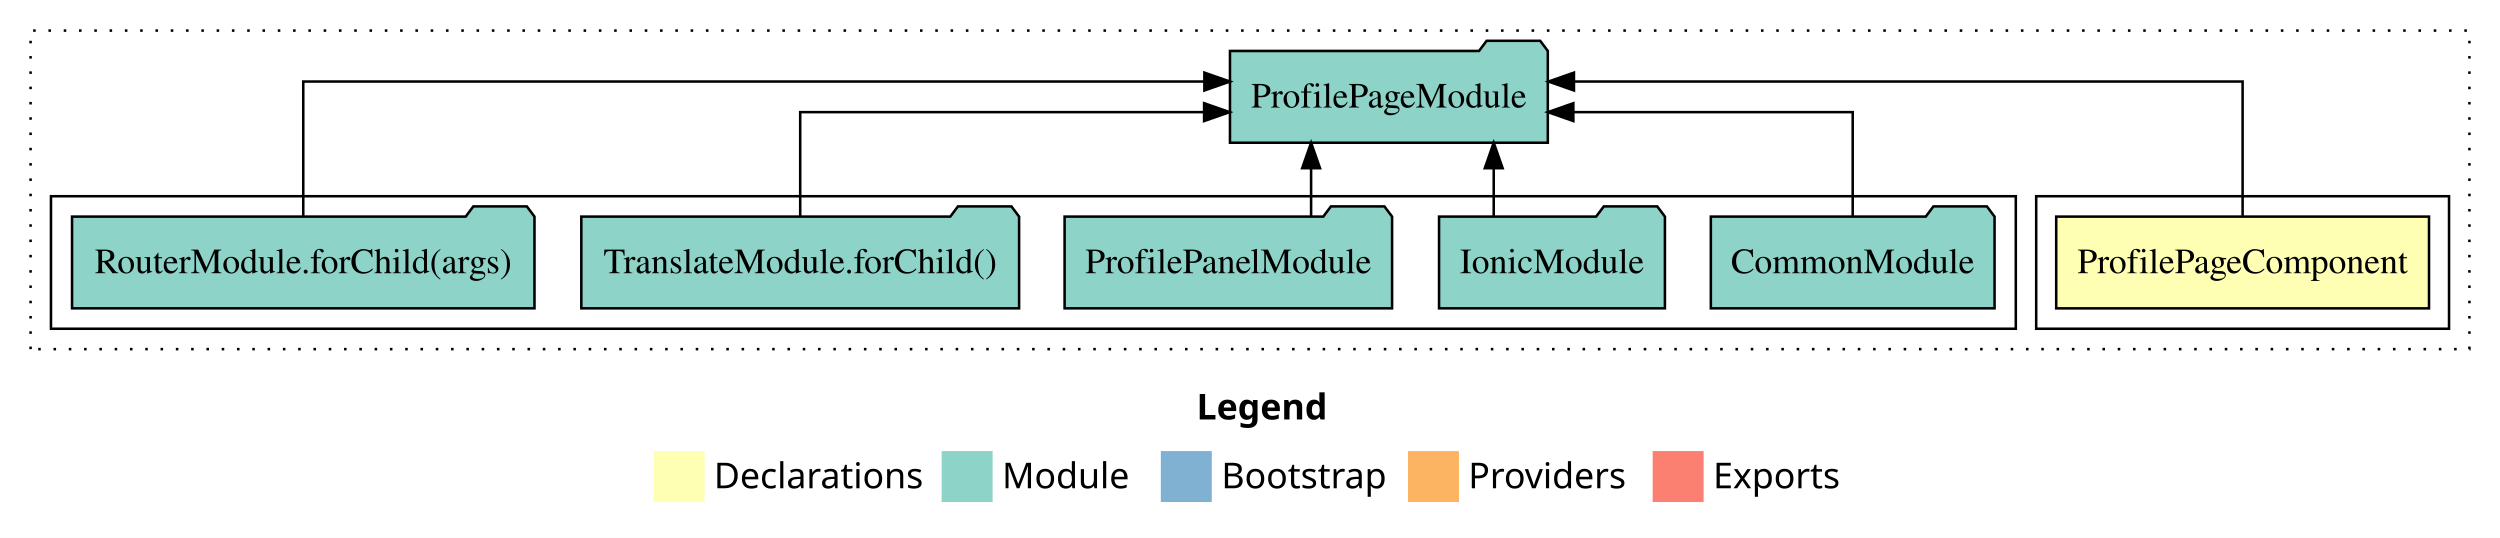
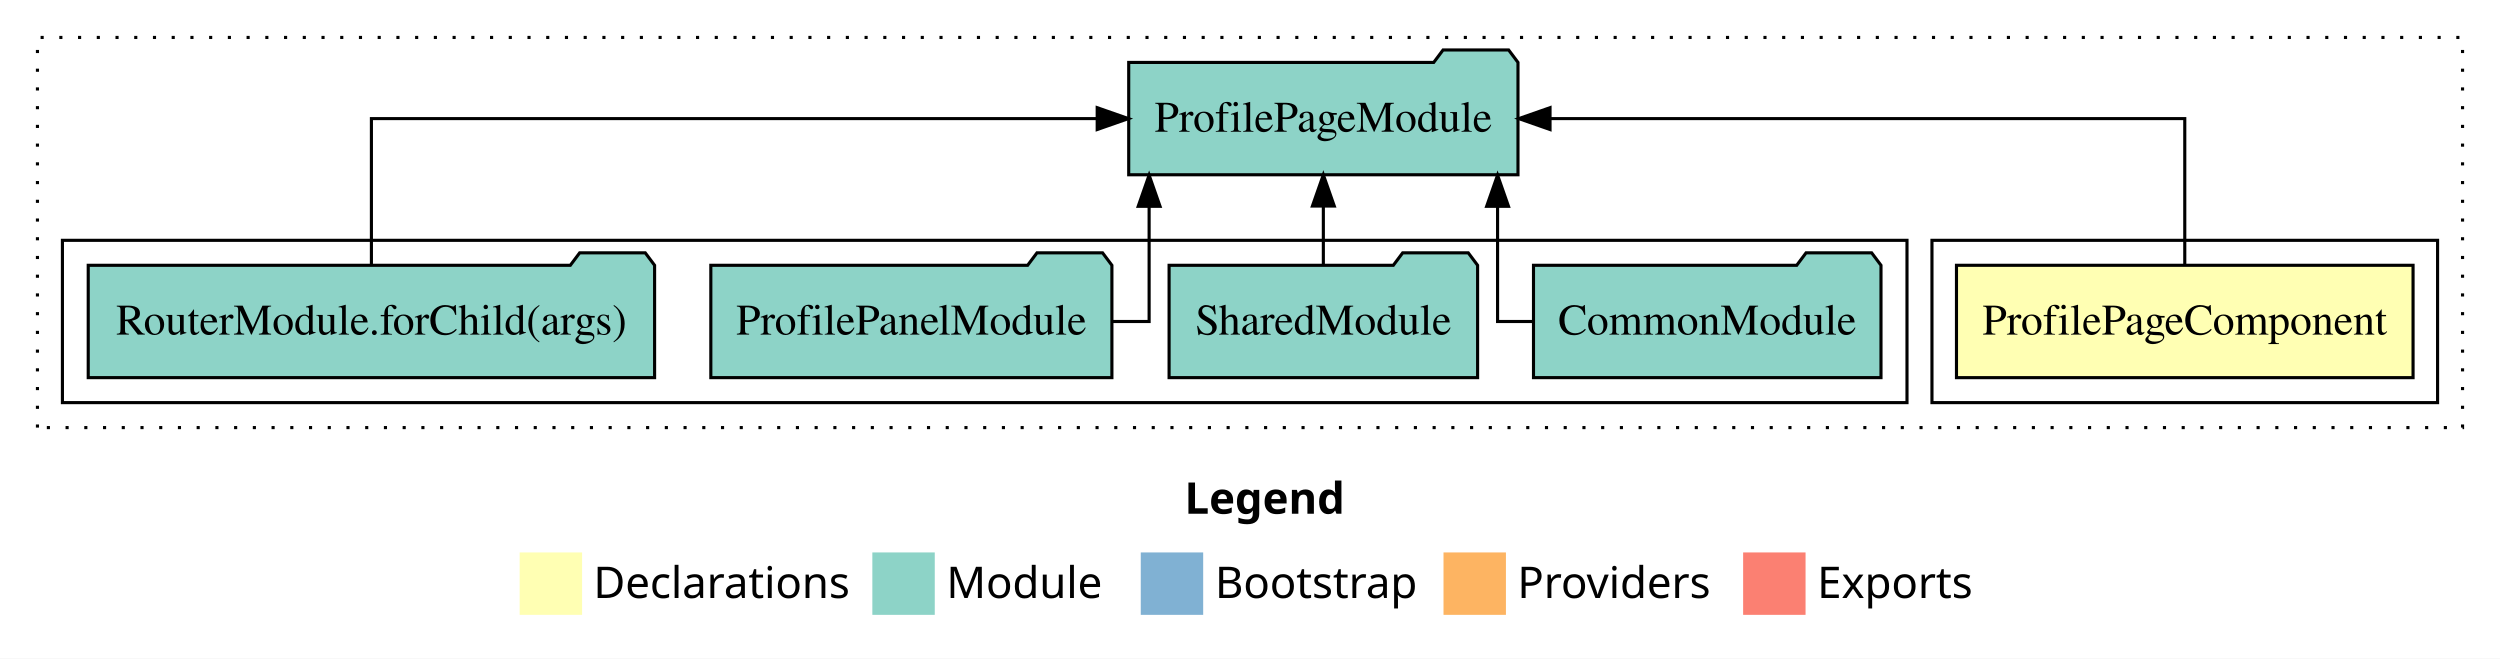
- <svg xmlns="http://www.w3.org/2000/svg" width="981pt" height="211pt" viewBox="0.00 0.00 981.00 211.00">
+ <svg xmlns="http://www.w3.org/2000/svg" width="801pt" height="211pt" viewBox="0.00 0.00 801.00 211.00">
  <g id="graph0" class="graph" transform="scale(1 1) rotate(0) translate(4 207)">
-     <polygon fill="#ffffff" stroke="transparent" points="-4,4 -4,-207 977,-207 977,4 -4,4" />
-     <text text-anchor="start" x="465.509" y="-42.4" font-family="sans-serif" font-weight="bold" font-size="14.00" fill="#000000">Legend</text>
-     <polygon fill="#ffffb3" stroke="transparent" points="252.5,-10 252.5,-30 272.5,-30 272.5,-10 252.5,-10" />
-     <text text-anchor="start" x="276.129" y="-15.4" font-family="sans-serif" font-size="14.00" fill="#000000">  Declarations</text>
-     <polygon fill="#8dd3c7" stroke="transparent" points="365.5,-10 365.5,-30 385.5,-30 385.5,-10 365.5,-10" />
-     <text text-anchor="start" x="389.225" y="-15.4" font-family="sans-serif" font-size="14.00" fill="#000000">  Module</text>
-     <polygon fill="#80b1d3" stroke="transparent" points="451.5,-10 451.5,-30 471.5,-30 471.5,-10 451.5,-10" />
-     <text text-anchor="start" x="475.281" y="-15.4" font-family="sans-serif" font-size="14.00" fill="#000000">  Bootstrap</text>
-     <polygon fill="#fdb462" stroke="transparent" points="548.5,-10 548.5,-30 568.5,-30 568.5,-10 548.5,-10" />
-     <text text-anchor="start" x="572.173" y="-15.4" font-family="sans-serif" font-size="14.00" fill="#000000">  Providers</text>
-     <polygon fill="#fb8072" stroke="transparent" points="644.5,-10 644.5,-30 664.5,-30 664.5,-10 644.5,-10" />
-     <text text-anchor="start" x="668.226" y="-15.4" font-family="sans-serif" font-size="14.00" fill="#000000">  Exports</text>
+     <polygon fill="#ffffff" stroke="transparent" points="-4,4 -4,-207 797,-207 797,4 -4,4" />
+     <text text-anchor="start" x="375.509" y="-42.4" font-family="sans-serif" font-weight="bold" font-size="14.00" fill="#000000">Legend</text>
+     <polygon fill="#ffffb3" stroke="transparent" points="162.5,-10 162.5,-30 182.5,-30 182.5,-10 162.5,-10" />
+     <text text-anchor="start" x="186.129" y="-15.4" font-family="sans-serif" font-size="14.00" fill="#000000">  Declarations</text>
+     <polygon fill="#8dd3c7" stroke="transparent" points="275.5,-10 275.5,-30 295.5,-30 295.5,-10 275.5,-10" />
+     <text text-anchor="start" x="299.225" y="-15.4" font-family="sans-serif" font-size="14.00" fill="#000000">  Module</text>
+     <polygon fill="#80b1d3" stroke="transparent" points="361.5,-10 361.5,-30 381.5,-30 381.5,-10 361.5,-10" />
+     <text text-anchor="start" x="385.281" y="-15.4" font-family="sans-serif" font-size="14.00" fill="#000000">  Bootstrap</text>
+     <polygon fill="#fdb462" stroke="transparent" points="458.5,-10 458.5,-30 478.5,-30 478.5,-10 458.5,-10" />
+     <text text-anchor="start" x="482.173" y="-15.4" font-family="sans-serif" font-size="14.00" fill="#000000">  Providers</text>
+     <polygon fill="#fb8072" stroke="transparent" points="554.5,-10 554.5,-30 574.5,-30 574.5,-10 554.5,-10" />
+     <text text-anchor="start" x="578.226" y="-15.4" font-family="sans-serif" font-size="14.00" fill="#000000">  Exports</text>
    <g id="clust1" class="cluster">
-       <polygon fill="none" stroke="#000000" stroke-dasharray="1,5" points="8,-70 8,-195 965,-195 965,-70 8,-70" />
+       <polygon fill="none" stroke="#000000" stroke-dasharray="1,5" points="8,-70 8,-195 785,-195 785,-70 8,-70" />
    </g>
    <g id="clust2" class="cluster">
-       <polygon fill="none" stroke="#000000" points="795,-78 795,-130 957,-130 957,-78 795,-78" />
+       <polygon fill="none" stroke="#000000" points="615,-78 615,-130 777,-130 777,-78 615,-78" />
    </g>
    <g id="clust4" class="cluster">
-       <polygon fill="none" stroke="#000000" points="16,-78 16,-130 787,-130 787,-78 16,-78" />
+       <polygon fill="none" stroke="#000000" points="16,-78 16,-130 607,-130 607,-78 16,-78" />
    </g>
    <g id="node1" class="node">
-       <polygon fill="#ffffb3" stroke="#000000" points="949.144,-122 802.856,-122 802.856,-86 949.144,-86 949.144,-122" />
-       <text text-anchor="middle" x="876" y="-99.8" font-family="Times,serif" font-size="14.00" fill="#000000">ProfilePageComponent</text>
+       <polygon fill="#ffffb3" stroke="#000000" points="769.144,-122 622.856,-122 622.856,-86 769.144,-86 769.144,-122" />
+       <text text-anchor="middle" x="696" y="-99.8" font-family="Times,serif" font-size="14.00" fill="#000000">ProfilePageComponent</text>
    </g>
    <g id="node2" class="node">
-       <polygon fill="#8dd3c7" stroke="#000000" points="603.361,-187 600.361,-191 579.361,-191 576.361,-187 478.639,-187 478.639,-151 603.361,-151 603.361,-187" />
-       <text text-anchor="middle" x="541" y="-164.8" font-family="Times,serif" font-size="14.00" fill="#000000">ProfilePageModule</text>
+       <polygon fill="#8dd3c7" stroke="#000000" points="482.361,-187 479.361,-191 458.361,-191 455.361,-187 357.639,-187 357.639,-151 482.361,-151 482.361,-187" />
+       <text text-anchor="middle" x="420" y="-164.8" font-family="Times,serif" font-size="14.00" fill="#000000">ProfilePageModule</text>
    </g>
    <g id="edge1" class="edge">
-       <path fill="none" stroke="#000000" d="M876,-122.284C876,-143.321 876,-175 876,-175 876,-175 613.618,-175 613.618,-175" />
-       <polygon fill="#000000" stroke="#000000" points="613.618,-171.5 603.618,-175 613.618,-178.5 613.618,-171.5" />
+       <path fill="none" stroke="#000000" d="M696,-122.106C696,-141.339 696,-169 696,-169 696,-169 492.629,-169 492.629,-169" />
+       <polygon fill="#000000" stroke="#000000" points="492.629,-165.5 482.629,-169 492.629,-172.5 492.629,-165.5" />
    </g>
    <g id="node3" class="node">
-       <polygon fill="#8dd3c7" stroke="#000000" points="778.668,-122 775.668,-126 754.668,-126 751.668,-122 667.332,-122 667.332,-86 778.668,-86 778.668,-122" />
-       <text text-anchor="middle" x="723" y="-99.8" font-family="Times,serif" font-size="14.00" fill="#000000">CommonModule</text>
+       <polygon fill="#8dd3c7" stroke="#000000" points="598.668,-122 595.668,-126 574.668,-126 571.668,-122 487.332,-122 487.332,-86 598.668,-86 598.668,-122" />
+       <text text-anchor="middle" x="543" y="-99.8" font-family="Times,serif" font-size="14.00" fill="#000000">CommonModule</text>
    </g>
    <g id="edge2" class="edge">
-       <path fill="none" stroke="#000000" d="M723,-122.022C723,-139.373 723,-163 723,-163 723,-163 613.379,-163 613.379,-163" />
-       <polygon fill="#000000" stroke="#000000" points="613.38,-159.5 603.379,-163 613.379,-166.5 613.38,-159.5" />
+       <path fill="none" stroke="#000000" d="M487.217,-104C480.422,-104 475.821,-104 475.821,-104 475.821,-104 475.821,-140.894 475.821,-140.894" />
+       <polygon fill="#000000" stroke="#000000" points="472.321,-140.894 475.821,-150.894 479.321,-140.894 472.321,-140.894" />
    </g>
    <g id="node4" class="node">
-       <polygon fill="#8dd3c7" stroke="#000000" points="649.316,-122 646.316,-126 625.316,-126 622.316,-122 560.684,-122 560.684,-86 649.316,-86 649.316,-122" />
-       <text text-anchor="middle" x="605" y="-99.8" font-family="Times,serif" font-size="14.00" fill="#000000">IonicModule</text>
+       <polygon fill="#8dd3c7" stroke="#000000" points="469.423,-122 466.423,-126 445.423,-126 442.423,-122 370.577,-122 370.577,-86 469.423,-86 469.423,-122" />
+       <text text-anchor="middle" x="420" y="-99.8" font-family="Times,serif" font-size="14.00" fill="#000000">SharedModule</text>
    </g>
    <g id="edge3" class="edge">
-       <path fill="none" stroke="#000000" d="M582.136,-122.106C582.136,-122.106 582.136,-140.991 582.136,-140.991" />
-       <polygon fill="#000000" stroke="#000000" points="578.636,-140.991 582.136,-150.991 585.636,-140.991 578.636,-140.991" />
+       <path fill="none" stroke="#000000" d="M420,-122.106C420,-122.106 420,-140.991 420,-140.991" />
+       <polygon fill="#000000" stroke="#000000" points="416.5,-140.991 420,-150.991 423.5,-140.991 416.5,-140.991" />
    </g>
    <g id="node5" class="node">
-       <polygon fill="#8dd3c7" stroke="#000000" points="542.252,-122 539.252,-126 518.252,-126 515.252,-122 413.748,-122 413.748,-86 542.252,-86 542.252,-122" />
-       <text text-anchor="middle" x="478" y="-99.8" font-family="Times,serif" font-size="14.00" fill="#000000">ProfilePanelModule</text>
+       <polygon fill="#8dd3c7" stroke="#000000" points="352.252,-122 349.252,-126 328.252,-126 325.252,-122 223.748,-122 223.748,-86 352.252,-86 352.252,-122" />
+       <text text-anchor="middle" x="288" y="-99.8" font-family="Times,serif" font-size="14.00" fill="#000000">ProfilePanelModule</text>
    </g>
    <g id="edge4" class="edge">
-       <path fill="none" stroke="#000000" d="M510.473,-122.106C510.473,-122.106 510.473,-140.991 510.473,-140.991" />
-       <polygon fill="#000000" stroke="#000000" points="506.973,-140.991 510.473,-150.991 513.973,-140.991 506.973,-140.991" />
+       <path fill="none" stroke="#000000" d="M352.276,-104C359.418,-104 364.179,-104 364.179,-104 364.179,-104 364.179,-140.894 364.179,-140.894" />
+       <polygon fill="#000000" stroke="#000000" points="360.679,-140.894 364.179,-150.894 367.679,-140.894 360.679,-140.894" />
    </g>
    <g id="node6" class="node">
-       <polygon fill="#8dd3c7" stroke="#000000" points="395.893,-122 392.893,-126 371.893,-126 368.893,-122 224.107,-122 224.107,-86 395.893,-86 395.893,-122" />
-       <text text-anchor="middle" x="310" y="-99.8" font-family="Times,serif" font-size="14.00" fill="#000000">TranslateModule.forChild()</text>
-     </g>
-     <g id="edge5" class="edge">
-       <path fill="none" stroke="#000000" d="M310,-122.022C310,-139.373 310,-163 310,-163 310,-163 468.488,-163 468.488,-163" />
-       <polygon fill="#000000" stroke="#000000" points="468.488,-166.5 478.488,-163 468.488,-159.5 468.488,-166.5" />
-     </g>
-     <g id="node7" class="node">
      <polygon fill="#8dd3c7" stroke="#000000" points="205.732,-122 202.732,-126 181.732,-126 178.732,-122 24.268,-122 24.268,-86 205.732,-86 205.732,-122" />
      <text text-anchor="middle" x="115" y="-99.8" font-family="Times,serif" font-size="14.00" fill="#000000">RouterModule.forChild(args)</text>
    </g>
-     <g id="edge6" class="edge">
-       <path fill="none" stroke="#000000" d="M115,-122.284C115,-143.321 115,-175 115,-175 115,-175 468.6,-175 468.6,-175" />
-       <polygon fill="#000000" stroke="#000000" points="468.6,-178.5 478.6,-175 468.6,-171.5 468.6,-178.5" />
+     <g id="edge5" class="edge">
+       <path fill="none" stroke="#000000" d="M115,-122.106C115,-141.339 115,-169 115,-169 115,-169 347.543,-169 347.543,-169" />
+       <polygon fill="#000000" stroke="#000000" points="347.543,-172.5 357.543,-169 347.543,-165.5 347.543,-172.5" />
    </g>
  </g>
</svg>
